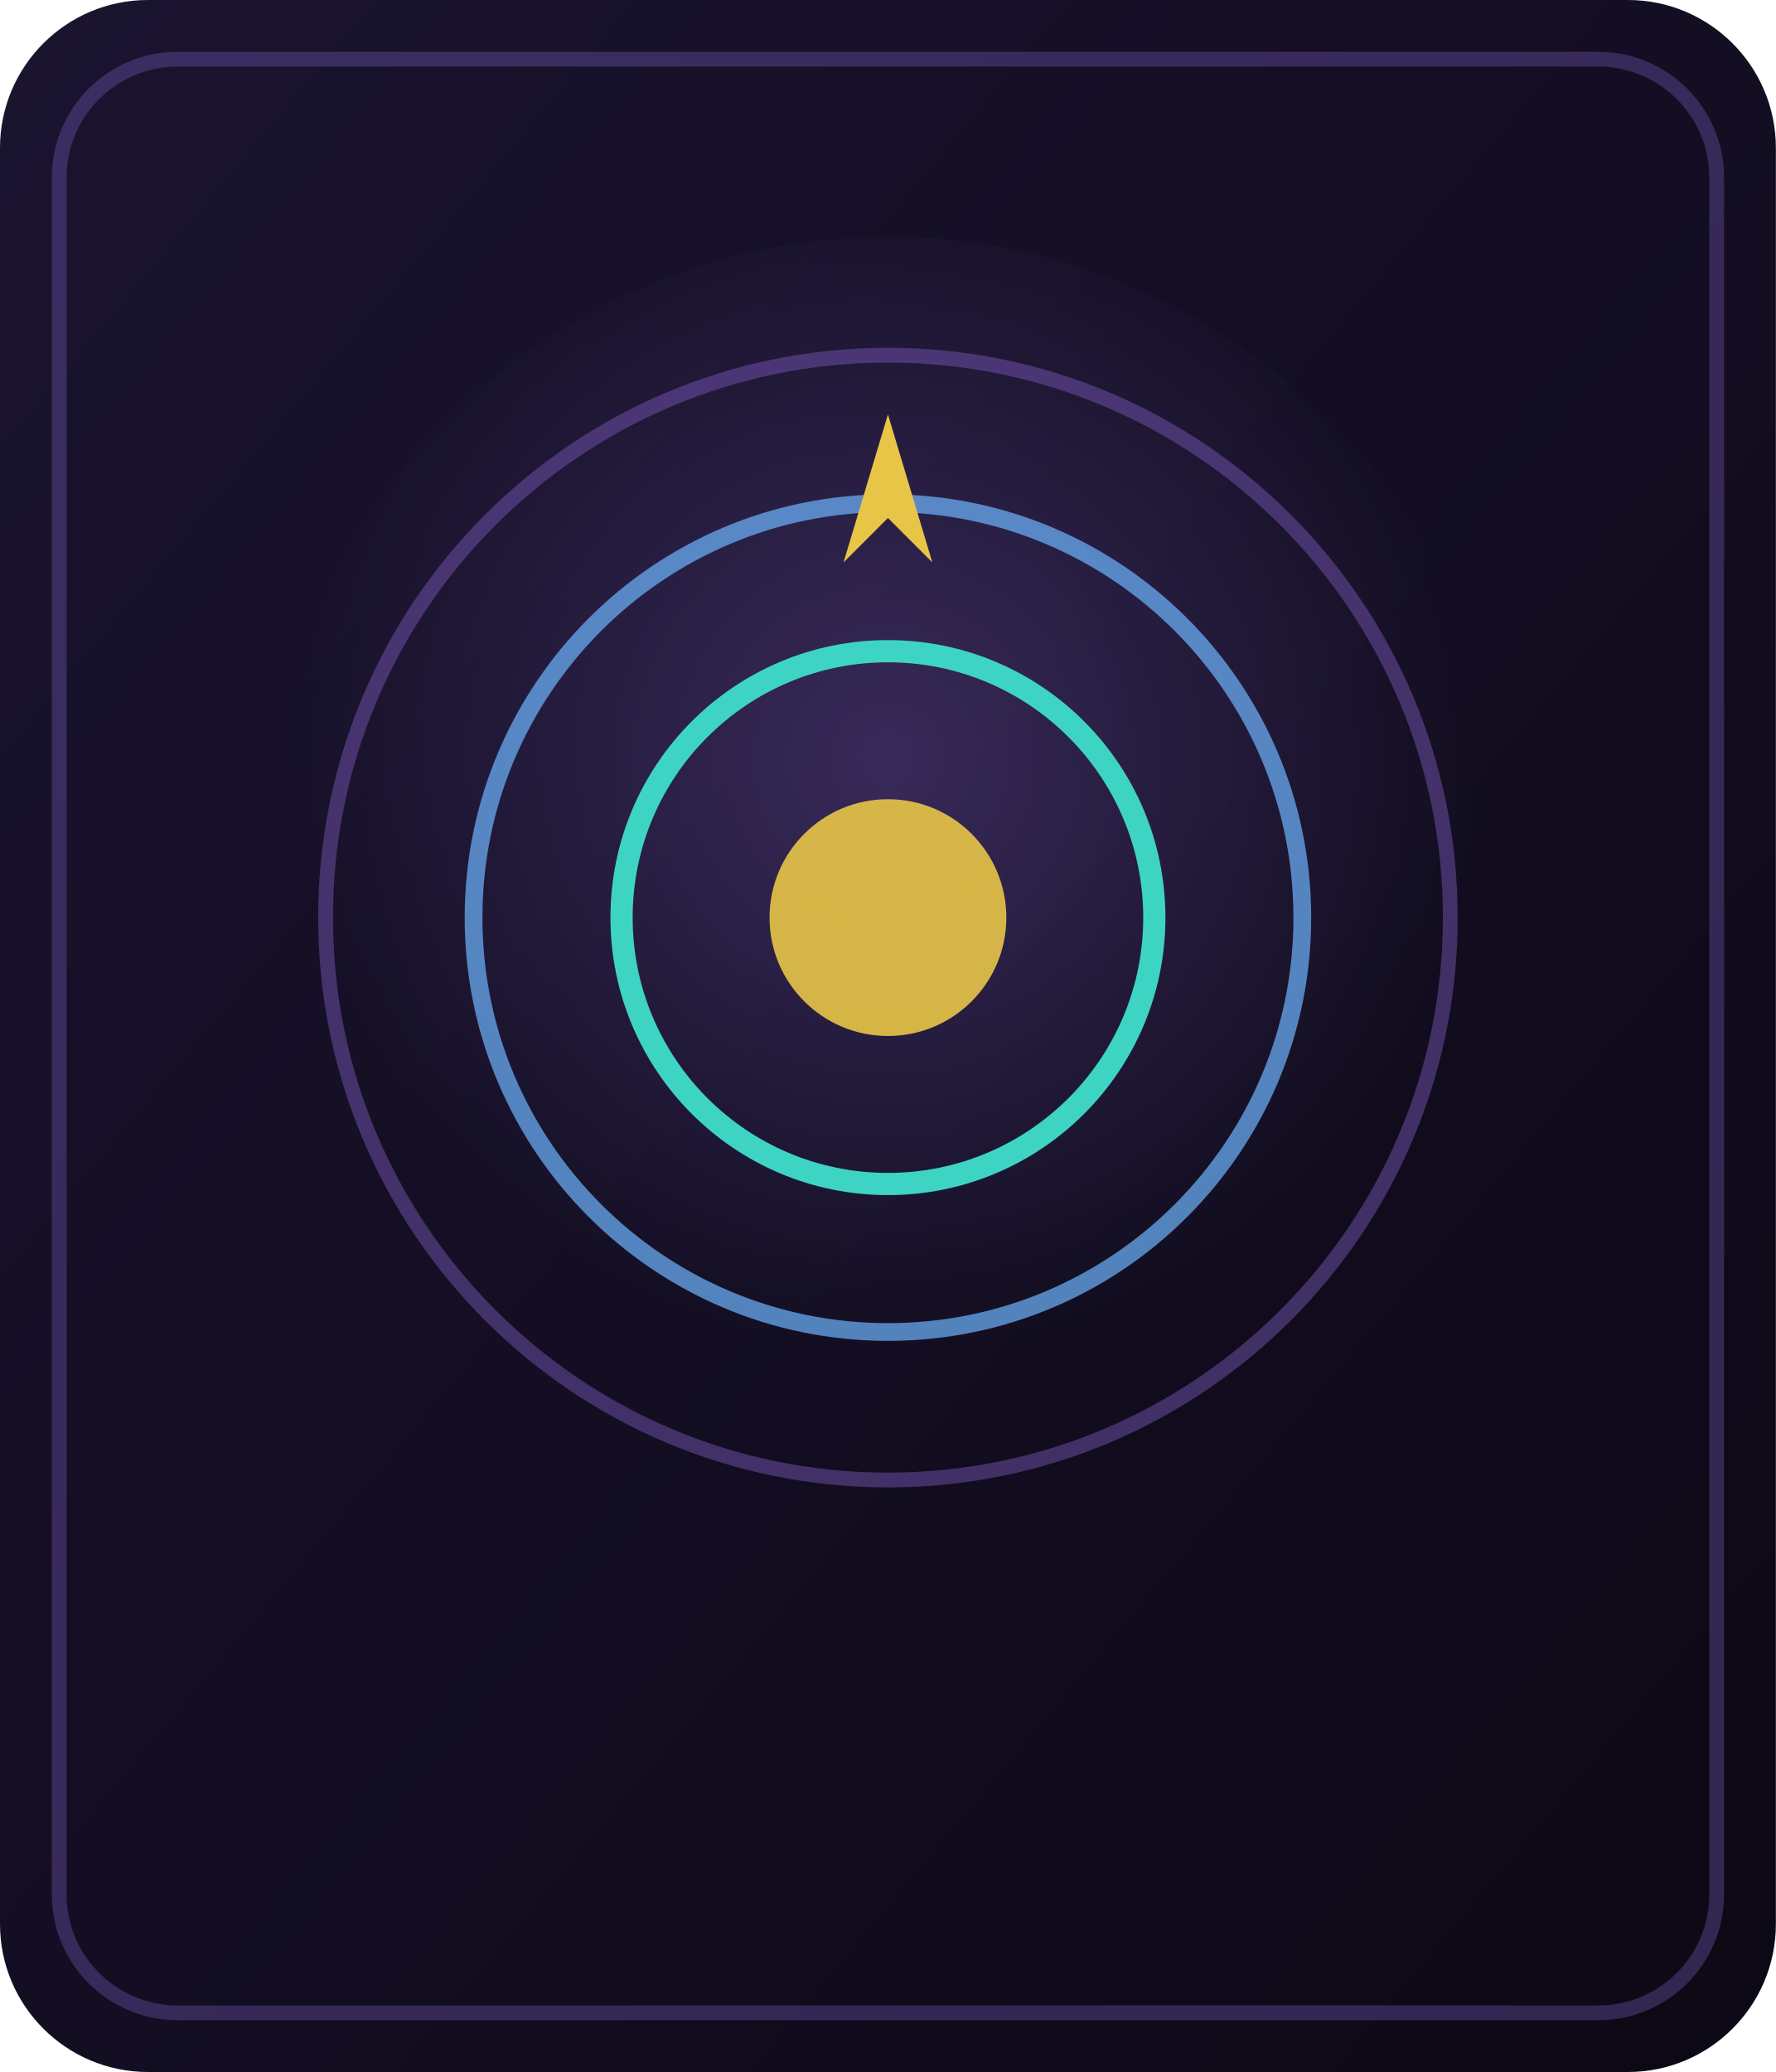
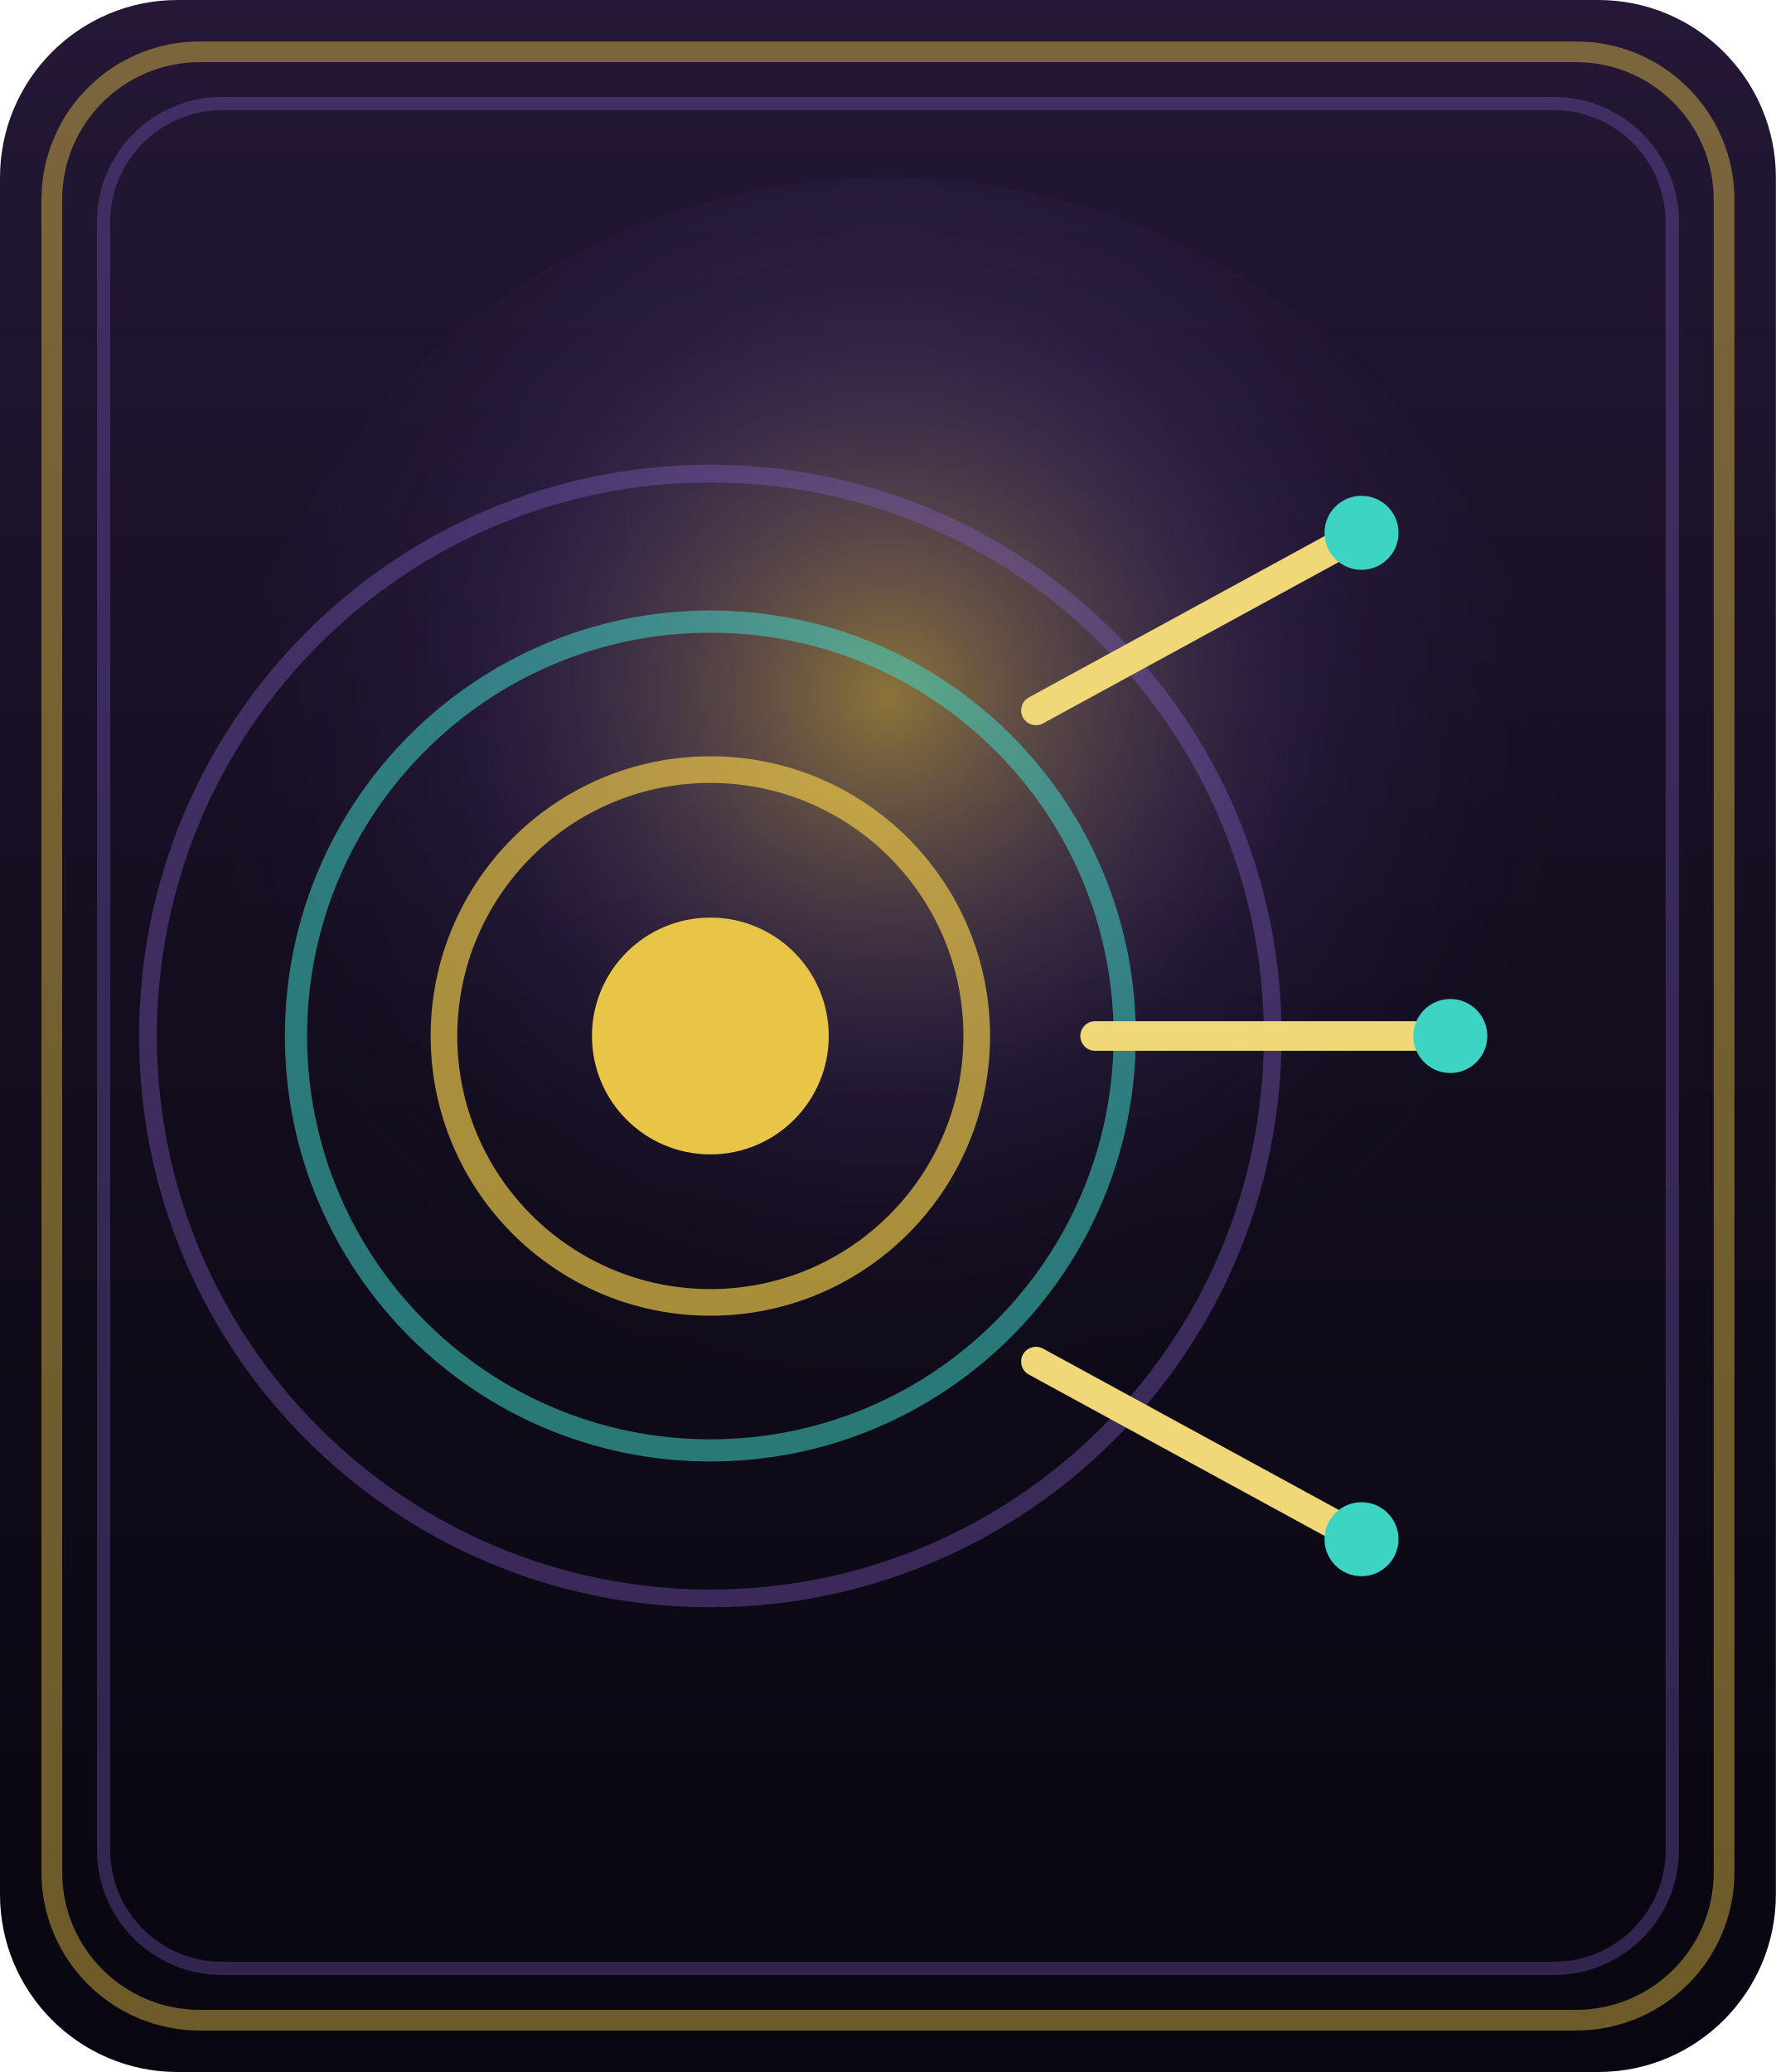
<svg xmlns="http://www.w3.org/2000/svg" viewBox="0 0 120 140" role="img" aria-label="Echo der Tat">
  <defs>
-     <linearGradient id="bg18" x1="0" y1="0" x2="1" y2="1">
-       <stop offset="0%" stop-color="#1a1430" />
-       <stop offset="100%" stop-color="#0c0814" />
+     <linearGradient id="bg18" x1="0" y1="0" x2="0" y2="1">
+       <stop offset="0%" stop-color="#241836" />
+       <stop offset="55%" stop-color="#120c1c" />
+       <stop offset="100%" stop-color="#080610" />
    </linearGradient>
-     <radialGradient id="glow18" cx="50%" cy="42%" r="48%">
-       <stop offset="0%" stop-color="#7c5cbf" stop-opacity="0.35" />
-       <stop offset="100%" stop-color="#7c5cbf" stop-opacity="0" />
+     <radialGradient id="glow18" cx="50%" cy="38%" r="55%">
+       <stop offset="0%" stop-color="#e8c547" stop-opacity="0.55" />
+       <stop offset="55%" stop-color="#7c5cbf" stop-opacity="0.12" />
+       <stop offset="100%" stop-color="#000" stop-opacity="0" />
    </radialGradient>
+     <linearGradient id="gold18" x1="0" y1="0" x2="1" y2="1">
+       <stop offset="0%" stop-color="#f0d878" />
+       <stop offset="100%" stop-color="#c9a030" />
+     </linearGradient>
  </defs>
-   <rect width="120" height="140" rx="10" fill="url(#bg18)" />
-   <rect x="4" y="4" width="112" height="132" rx="8" fill="none" stroke="#7c5cbf" stroke-opacity="0.35" stroke-width="1" />
-   <circle cx="60" cy="58" r="42" fill="url(#glow18)" />
-   <circle cx="60" cy="62" r="8" fill="#e8c547" opacity="0.9" />
-   <circle cx="60" cy="62" r="18" fill="none" stroke="#3ed4c4" stroke-width="1.5" />
-   <circle cx="60" cy="62" r="28" fill="none" stroke="#6eb5ff" stroke-width="1.2" opacity="0.7" />
-   <circle cx="60" cy="62" r="38" fill="none" stroke="#7c5cbf" stroke-width="1" opacity="0.45" />
-   <path d="M60 28 L63 38 L60 35 L57 38 Z" fill="#e8c547" />
+   <rect width="120" height="140" rx="12" fill="url(#bg18)" />
+   <rect x="3.5" y="3.5" width="113" height="133" rx="10" fill="none" stroke="#e8c547" stroke-opacity="0.45" stroke-width="1.4" />
+   <rect x="7" y="7" width="106" height="126" rx="8" fill="none" stroke="#7c5cbf" stroke-opacity="0.35" stroke-width="0.9" />
+   <circle cx="60" cy="58" r="46" fill="url(#glow18)" />
+   <circle cx="48" cy="70" r="8" fill="#e8c547" />
+   <circle cx="48" cy="70" r="18" fill="none" stroke="#e8c547" stroke-width="1.8" opacity="0.7" />
+   <circle cx="48" cy="70" r="28" fill="none" stroke="#3ed4c4" stroke-width="1.5" opacity="0.55" />
+   <circle cx="48" cy="70" r="38" fill="none" stroke="#7c5cbf" stroke-width="1.2" opacity="0.4" />
+   <path d="M70 48 L92 36 M74 70 L98 70 M70 92 L92 104" stroke="#f0d878" stroke-width="2" stroke-linecap="round" />
+   <circle cx="92" cy="36" r="2.5" fill="#3ed4c4" />
+   <circle cx="98" cy="70" r="2.5" fill="#3ed4c4" />
+   <circle cx="92" cy="104" r="2.5" fill="#3ed4c4" />
</svg>
